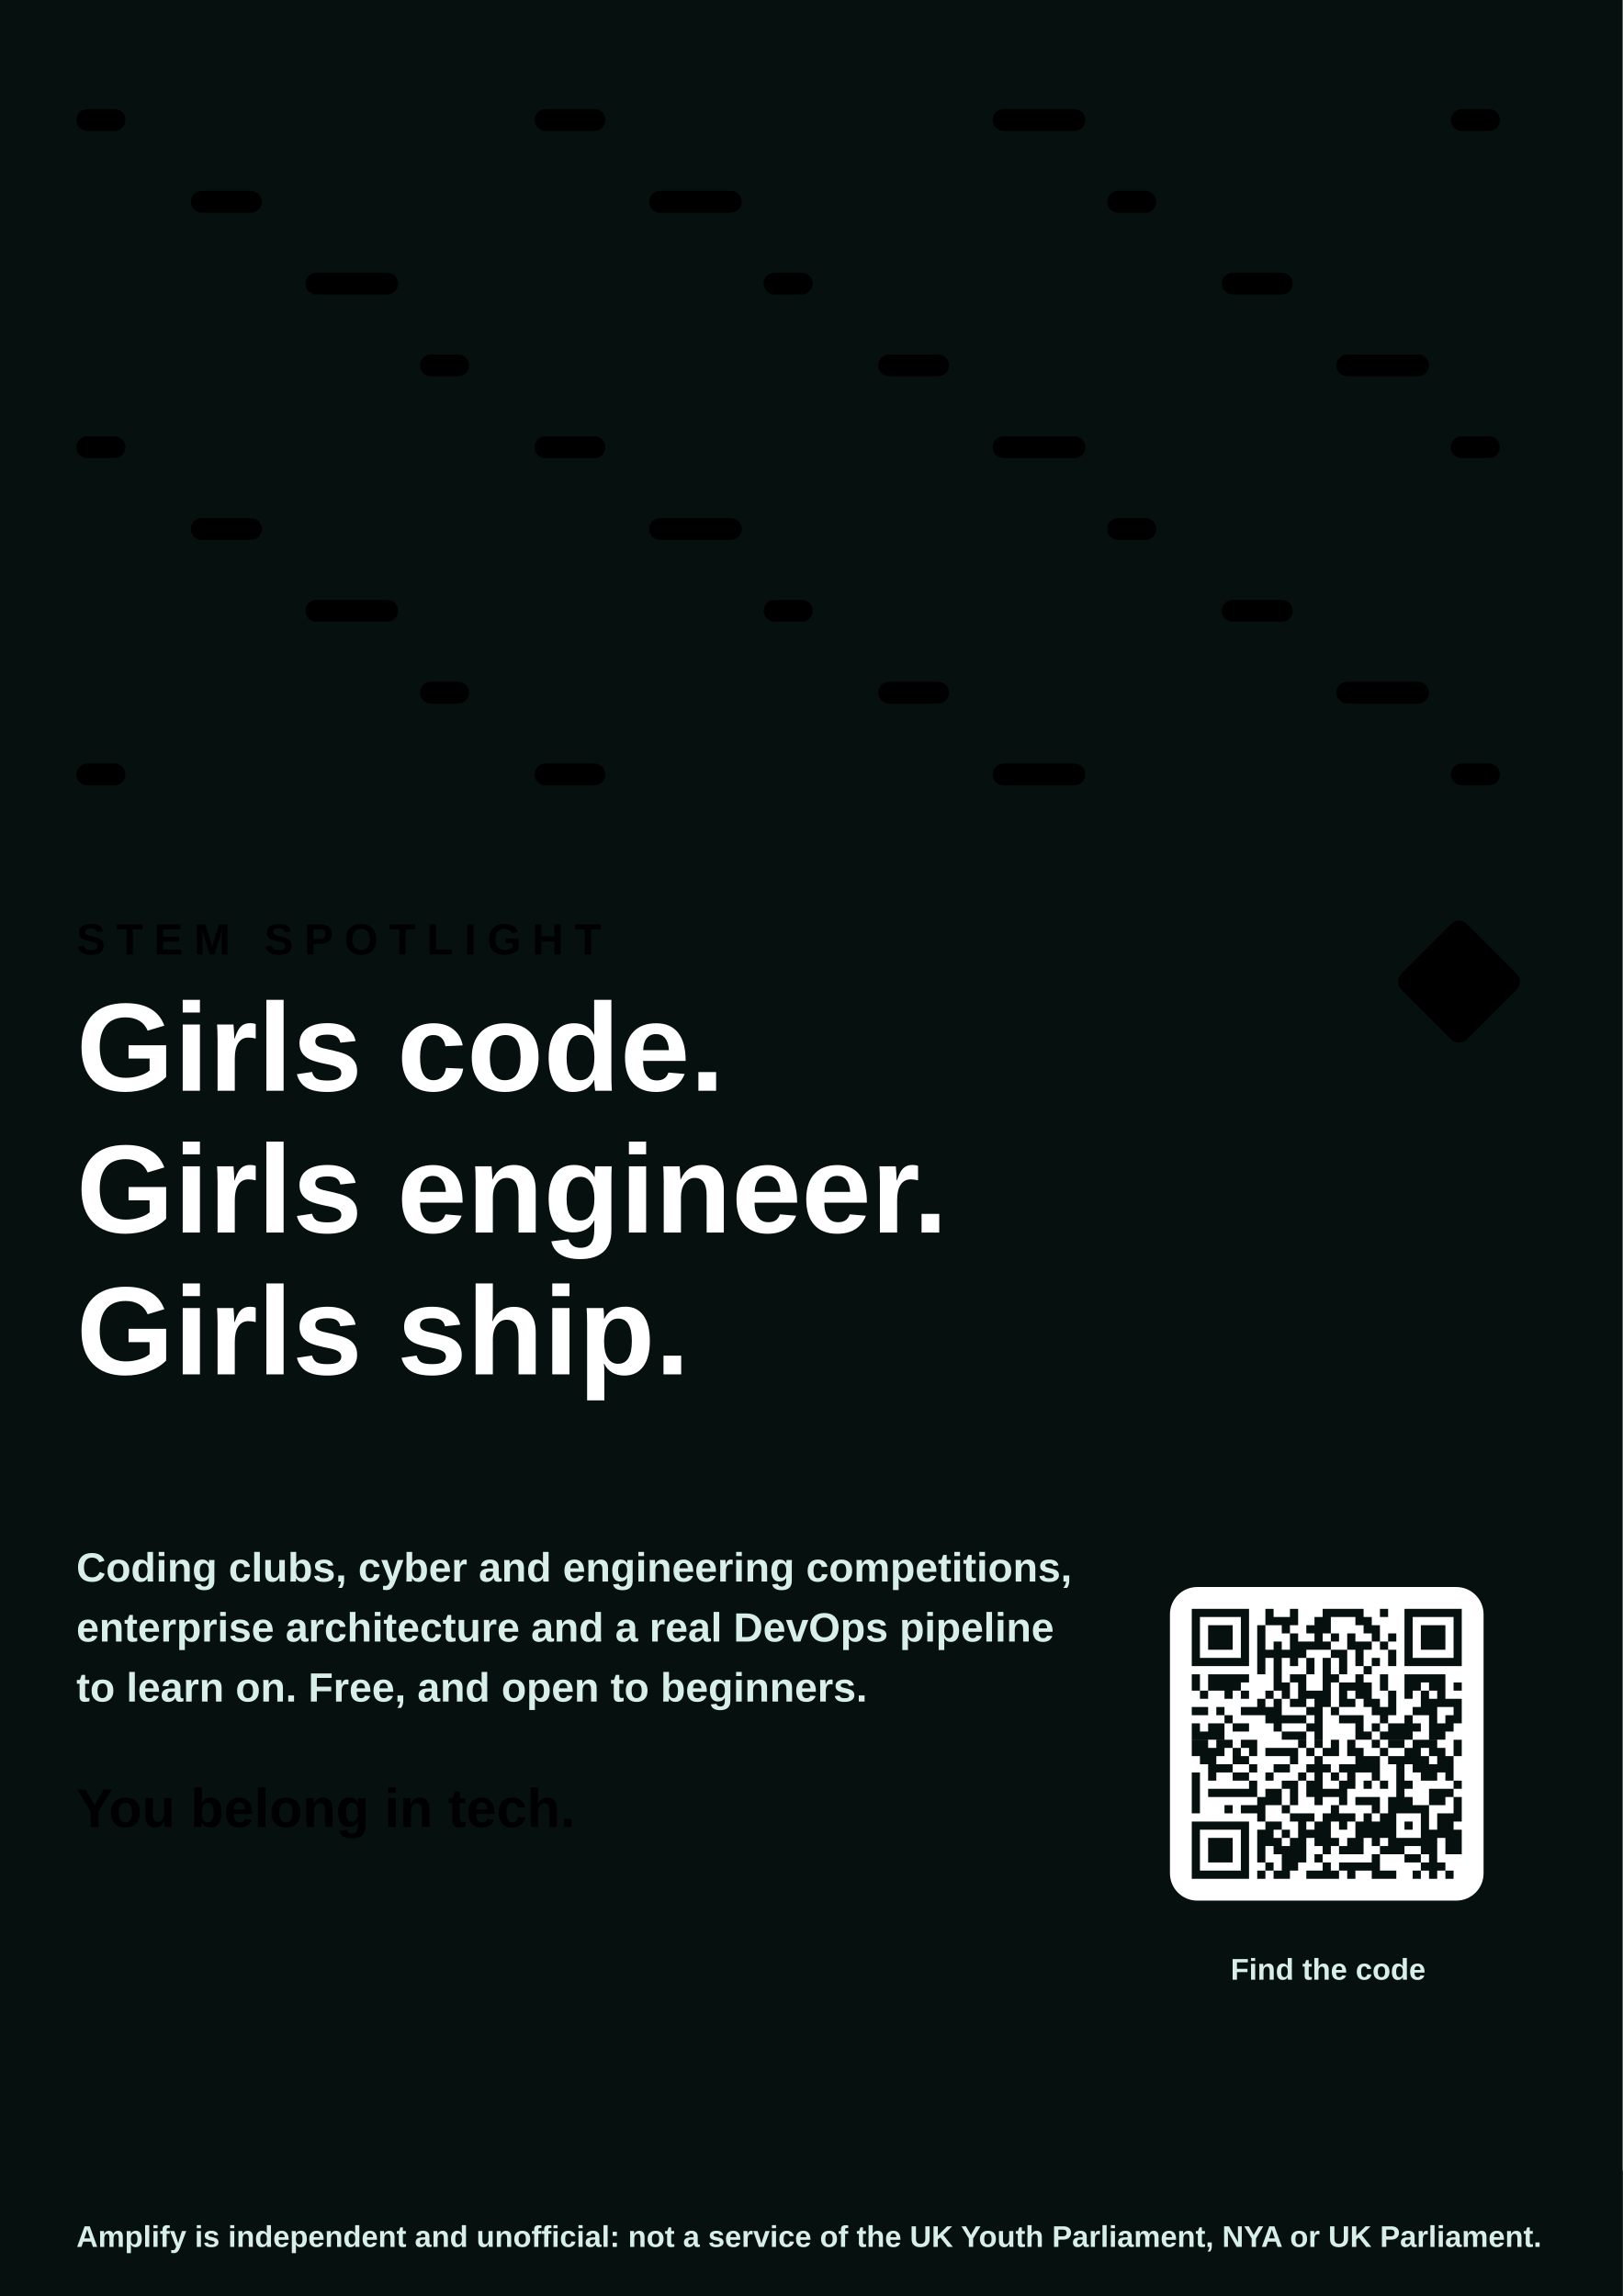
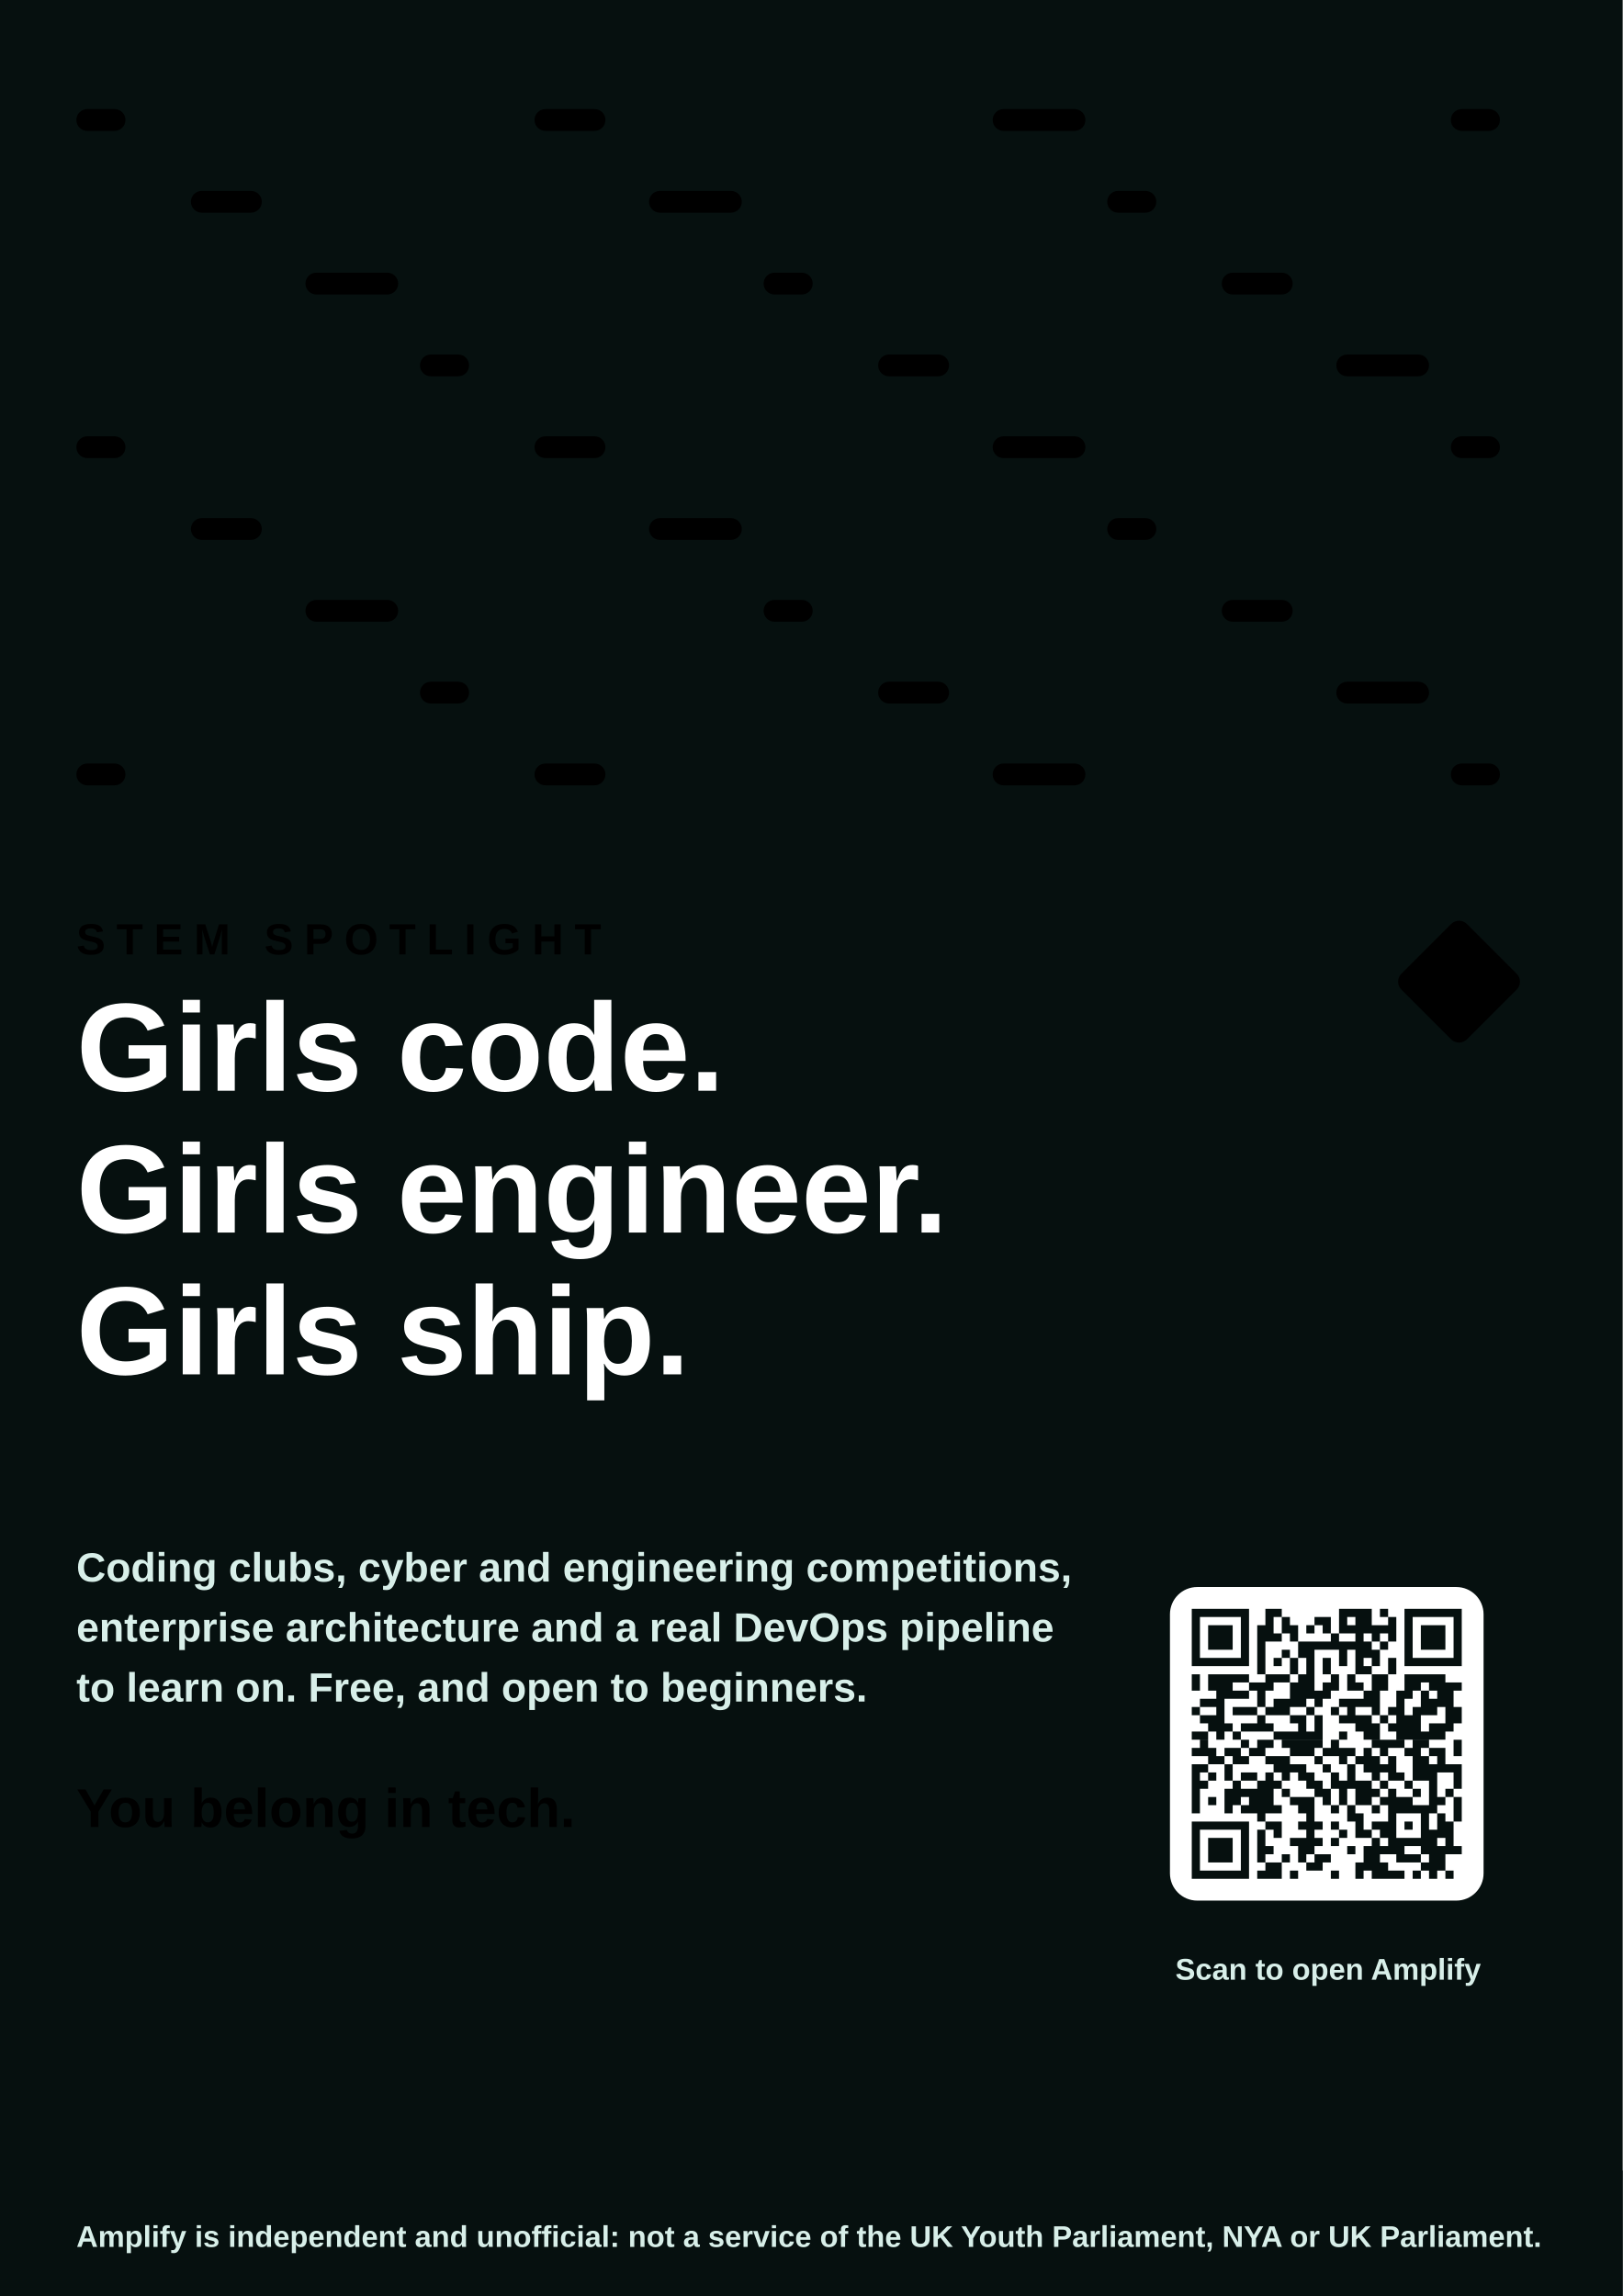
<svg xmlns="http://www.w3.org/2000/svg" viewBox="0 0 595 842" preserveAspectRatio="xMidYMid meet" role="img" aria-label="Poster: Girls code. Girls engineer. Girls ship. You belong in tech.">
  <defs>
    <clipPath id="k">
      <rect width="595" height="842" rx="0" />
    </clipPath>
  </defs>
  <g clip-path="url(#k)">
    <rect width="595" height="842" fill="#06100f" />
    <rect x="28" y="40" width="18" height="8" rx="4" fill="oklch(0.72 0.15 175 / 0.7)" />
    <rect x="196" y="40" width="26" height="8" rx="4" fill="oklch(0.72 0.15 175 / 0.7)" />
    <rect x="364" y="40" width="34" height="8" rx="4" fill="oklch(0.72 0.15 175 / 0.7)" />
    <rect x="532" y="40" width="18" height="8" rx="4" fill="oklch(0.72 0.15 175 / 0.7)" />
    <rect x="70" y="70" width="26" height="8" rx="4" fill="oklch(0.72 0.15 300 / 0.7)" />
    <rect x="238" y="70" width="34" height="8" rx="4" fill="oklch(0.72 0.15 300 / 0.7)" />
    <rect x="406" y="70" width="18" height="8" rx="4" fill="oklch(0.72 0.15 300 / 0.7)" />
    <rect x="112" y="100" width="34" height="8" rx="4" fill="oklch(0.72 0.15 175 / 0.7)" />
    <rect x="280" y="100" width="18" height="8" rx="4" fill="oklch(0.72 0.15 175 / 0.7)" />
    <rect x="448" y="100" width="26" height="8" rx="4" fill="oklch(0.72 0.15 175 / 0.7)" />
    <rect x="154" y="130" width="18" height="8" rx="4" fill="oklch(0.72 0.15 300 / 0.7)" />
    <rect x="322" y="130" width="26" height="8" rx="4" fill="oklch(0.72 0.15 300 / 0.7)" />
    <rect x="490" y="130" width="34" height="8" rx="4" fill="oklch(0.72 0.15 300 / 0.7)" />
    <rect x="28" y="160" width="18" height="8" rx="4" fill="oklch(0.72 0.15 175 / 0.7)" />
    <rect x="196" y="160" width="26" height="8" rx="4" fill="oklch(0.72 0.15 175 / 0.7)" />
    <rect x="364" y="160" width="34" height="8" rx="4" fill="oklch(0.72 0.15 175 / 0.7)" />
    <rect x="532" y="160" width="18" height="8" rx="4" fill="oklch(0.72 0.15 175 / 0.7)" />
    <rect x="70" y="190" width="26" height="8" rx="4" fill="oklch(0.72 0.15 300 / 0.7)" />
    <rect x="238" y="190" width="34" height="8" rx="4" fill="oklch(0.72 0.15 300 / 0.7)" />
    <rect x="406" y="190" width="18" height="8" rx="4" fill="oklch(0.72 0.15 300 / 0.7)" />
    <rect x="112" y="220" width="34" height="8" rx="4" fill="oklch(0.72 0.15 175 / 0.7)" />
    <rect x="280" y="220" width="18" height="8" rx="4" fill="oklch(0.72 0.15 175 / 0.7)" />
    <rect x="448" y="220" width="26" height="8" rx="4" fill="oklch(0.72 0.15 175 / 0.7)" />
    <rect x="154" y="250" width="18" height="8" rx="4" fill="oklch(0.72 0.15 300 / 0.7)" />
    <rect x="322" y="250" width="26" height="8" rx="4" fill="oklch(0.72 0.15 300 / 0.7)" />
    <rect x="490" y="250" width="34" height="8" rx="4" fill="oklch(0.72 0.15 300 / 0.7)" />
    <rect x="28" y="280" width="18" height="8" rx="4" fill="oklch(0.72 0.15 175 / 0.7)" />
    <rect x="196" y="280" width="26" height="8" rx="4" fill="oklch(0.72 0.15 175 / 0.7)" />
    <rect x="364" y="280" width="34" height="8" rx="4" fill="oklch(0.72 0.15 175 / 0.7)" />
    <rect x="532" y="280" width="18" height="8" rx="4" fill="oklch(0.72 0.15 175 / 0.7)" />
    <text x="28" y="350" font-family="Atkinson Hyperlegible, Chivo, Arial, sans-serif" font-size="16" font-weight="800" fill="oklch(0.82 0.14 175 / 1.0)" text-anchor="start" letter-spacing="4">STEM SPOTLIGHT</text>
    <text x="28" y="400" font-family="Atkinson Hyperlegible, Chivo, Arial, sans-serif" font-size="46" font-weight="900" fill="#ffffff" text-anchor="start" letter-spacing="0">Girls code.</text>
    <text x="28" y="452" font-family="Atkinson Hyperlegible, Chivo, Arial, sans-serif" font-size="46" font-weight="900" fill="#ffffff" text-anchor="start" letter-spacing="0">Girls engineer.</text>
    <text x="28" y="504" font-family="Atkinson Hyperlegible, Chivo, Arial, sans-serif" font-size="46" font-weight="900" fill="#ffffff" text-anchor="start" letter-spacing="0">Girls ship.</text>
    <text x="28" y="580" font-family="Atkinson Hyperlegible, Chivo, Arial, sans-serif" font-size="15" font-weight="600" fill="#d8efe9" text-anchor="start" letter-spacing="0">Coding clubs, cyber and engineering competitions,</text>
    <text x="28" y="602" font-family="Atkinson Hyperlegible, Chivo, Arial, sans-serif" font-size="15" font-weight="600" fill="#d8efe9" text-anchor="start" letter-spacing="0">enterprise architecture and a real DevOps pipeline</text>
    <text x="28" y="624" font-family="Atkinson Hyperlegible, Chivo, Arial, sans-serif" font-size="15" font-weight="600" fill="#d8efe9" text-anchor="start" letter-spacing="0">to learn on. Free, and open to beginners.</text>
    <text x="28" y="670" font-family="Atkinson Hyperlegible, Chivo, Arial, sans-serif" font-size="20" font-weight="900" fill="oklch(0.82 0.16 70 / 1.0)" text-anchor="start" letter-spacing="0">You belong in tech.</text>
    <g transform="translate(437 590)">
      <rect x="-8" y="-8" width="115" height="115" rx="10" fill="#fff" />
      <svg width="99" height="99" class="segno">
        <g transform="scale(3)">
          <path fill="#fff" d="M0 0h33v33h-33z" />
-           <path class="qrline" stroke="#06100f" d="M0 0.5h7m2 0h1m2 0h1m3 0h5m2 0h1m2 0h7m-33 1h1m5 0h1m2 0h4m2 0h2m3 0h2m4 0h1m5 0h1m-33 1h1m1 0h3m1 0h1m1 0h1m2 0h1m2 0h3m4 0h2m3 0h1m1 0h3m1 0h1m-33 1h1m1 0h3m1 0h1m1 0h1m3 0h1m2 0h1m1 0h1m1 0h1m2 0h1m1 0h1m1 0h1m1 0h3m1 0h1m-33 1h1m1 0h3m1 0h1m1 0h1m1 0h1m1 0h5m2 0h3m1 0h1m2 0h1m1 0h3m1 0h1m-33 1h1m5 0h1m1 0h6m3 0h2m1 0h1m3 0h1m1 0h1m5 0h1m-33 1h7m1 0h1m1 0h1m1 0h1m1 0h1m1 0h1m1 0h1m1 0h1m1 0h1m1 0h1m1 0h7m-25 1h1m1 0h1m3 0h1m1 0h1m1 0h1m2 0h1m-22 1h1m1 0h5m3 0h1m1 0h2m2 0h2m2 0h1m2 0h1m2 0h5m-31 1h1m1 0h4m4 0h2m1 0h1m2 0h1m1 0h4m1 0h1m2 0h2m1 0h2m1 0h1m-32 1h1m2 0h1m1 0h1m2 0h1m1 0h1m1 0h4m1 0h1m1 0h2m2 0h1m1 0h1m1 0h1m1 0h1m-23 1h1m1 0h1m1 0h2m1 0h2m1 0h2m1 0h2m1 0h1m3 0h5m-33 1h2m1 0h1m2 0h5m3 0h2m1 0h1m4 0h3m2 0h3m2 0h1m-29 1h1m4 0h5m1 0h1m2 0h3m2 0h1m2 0h1m2 0h1m1 0h2m-33 1h1m1 0h2m1 0h2m3 0h1m3 0h2m4 0h1m1 0h1m1 0h4m1 0h3m-32 1h4m7 0h3m1 0h1m4 0h2m1 0h4m2 0h2m-31 1h2m1 0h2m1 0h2m5 0h1m1 0h1m1 0h1m1 0h1m2 0h1m1 0h2m1 0h3m2 0h1m-33 1h4m1 0h1m1 0h1m1 0h4m1 0h1m1 0h2m1 0h2m2 0h1m2 0h2m1 0h2m1 0h1m-32 1h2m2 0h2m5 0h1m2 0h1m4 0h3m1 0h5m1 0h2m-30 1h3m2 0h1m2 0h2m2 0h3m1 0h5m2 0h1m1 0h5m-32 1h1m1 0h1m2 0h2m2 0h1m3 0h1m1 0h1m1 0h1m1 0h1m2 0h1m2 0h1m2 0h2m1 0h1m-32 1h1m6 0h1m3 0h2m1 0h2m2 0h2m1 0h1m1 0h1m1 0h2m5 0h1m-33 1h1m1 0h6m1 0h2m1 0h1m1 0h5m6 0h1m3 0h3m-32 1h1m7 0h3m1 0h1m2 0h1m2 0h1m1 0h3m1 0h3m2 0h2m1 0h1m-33 1h1m3 0h1m1 0h3m2 0h1m5 0h1m4 0h1m1 0h5m3 0h1m-25 1h1m3 0h3m1 0h4m1 0h1m1 0h2m3 0h1m1 0h3m-33 1h7m2 0h2m2 0h1m1 0h2m1 0h1m1 0h5m1 0h1m1 0h1m1 0h2m-32 1h1m5 0h1m1 0h2m1 0h1m1 0h4m3 0h5m3 0h5m-33 1h1m1 0h3m1 0h1m1 0h3m1 0h2m1 0h3m1 0h2m1 0h1m1 0h6m1 0h2m-33 1h1m1 0h3m1 0h1m1 0h1m1 0h4m2 0h1m1 0h3m2 0h3m2 0h2m1 0h2m-33 1h1m1 0h3m1 0h1m1 0h1m2 0h3m1 0h1m6 0h1m3 0h2m1 0h1m-30 1h1m5 0h1m2 0h1m1 0h2m3 0h1m1 0h5m5 0h3m-31 1h7m1 0h1m1 0h2m2 0h4m1 0h1m2 0h3m2 0h1m1 0h1m1 0h1" />
+           <path class="qrline" stroke="#06100f" d="M0 0.5h7m2 0h2m7 0h4m1 0h1m2 0h7m-33 1h1m5 0h1m2 0h1m1 0h1m3 0h2m1 0h1m1 0h2m2 0h1m1 0h1m5 0h1m-33 1h1m1 0h3m1 0h1m1 0h2m1 0h2m1 0h1m1 0h1m1 0h7m1 0h1m1 0h3m1 0h1m-33 1h1m1 0h3m1 0h1m1 0h3m1 0h1m4 0h1m2 0h1m1 0h1m1 0h1m1 0h1m1 0h3m1 0h1m-33 1h1m1 0h3m1 0h1m1 0h1m4 0h9m1 0h1m2 0h1m1 0h3m1 0h1m-33 1h1m5 0h1m1 0h1m2 0h1m1 0h2m3 0h1m1 0h3m3 0h1m5 0h1m-33 1h7m1 0h1m1 0h1m1 0h1m1 0h1m1 0h1m1 0h1m1 0h1m1 0h1m1 0h1m1 0h7m-25 1h1m3 0h1m1 0h1m1 0h1m3 0h2m2 0h1m-25 1h1m1 0h5m2 0h3m1 0h2m2 0h1m1 0h1m2 0h2m2 0h5m-31 1h1m1 0h3m2 0h3m2 0h3m1 0h2m1 0h2m1 0h2m2 0h2m1 0h4m-30 1h4m1 0h1m3 0h5m4 0h2m2 0h2m1 0h1m1 0h2m-31 1h3m4 0h1m1 0h4m1 0h1m2 0h5m2 0h1m2 0h4m-32 1h1m2 0h1m1 0h3m1 0h3m2 0h1m2 0h1m1 0h1m2 0h1m1 0h2m1 0h3m1 0h2m-32 1h3m4 0h1m3 0h2m1 0h1m2 0h4m1 0h1m1 0h3m3 0h2m-31 1h3m1 0h4m3 0h1m1 0h1m4 0h3m1 0h4m1 0h3m-32 1h2m1 0h1m1 0h1m4 0h6m2 0h1m2 0h2m2 0h6m-30 1h1m4 0h1m1 0h2m1 0h5m1 0h1m4 0h4m1 0h2m3 0h1m-33 1h3m1 0h2m1 0h2m3 0h3m1 0h4m1 0h1m1 0h1m2 0h2m1 0h2m1 0h1m-31 1h2m1 0h2m2 0h3m3 0h1m2 0h1m1 0h3m1 0h1m2 0h2m1 0h1m-31 1h2m2 0h1m5 0h4m2 0h1m2 0h1m1 0h4m2 0h6m-33 1h1m1 0h1m1 0h1m1 0h2m1 0h1m1 0h1m1 0h2m2 0h1m1 0h1m2 0h1m1 0h2m1 0h3m2 0h1m-33 1h2m3 0h1m2 0h3m3 0h2m1 0h5m1 0h1m2 0h1m2 0h1m2 0h1m-33 1h1m3 0h6m1 0h1m3 0h2m1 0h1m1 0h3m1 0h1m2 0h1m1 0h1m1 0h1m-32 1h1m1 0h1m1 0h2m1 0h3m2 0h3m1 0h1m1 0h1m1 0h2m1 0h4m2 0h2m1 0h1m-33 1h1m3 0h1m1 0h5m2 0h2m2 0h1m1 0h1m2 0h1m1 0h6m2 0h1m-25 1h1m5 0h1m4 0h2m3 0h1m3 0h1m1 0h1m1 0h1m-33 1h7m2 0h2m2 0h3m1 0h1m2 0h1m1 0h3m1 0h1m1 0h1m1 0h2m-32 1h1m5 0h1m1 0h1m1 0h1m3 0h1m3 0h1m1 0h2m1 0h2m3 0h4m-32 1h1m1 0h3m1 0h1m1 0h1m3 0h4m1 0h1m4 0h1m1 0h6m1 0h1m-32 1h1m1 0h3m1 0h1m1 0h2m3 0h2m4 0h1m1 0h5m2 0h5m-33 1h1m1 0h3m1 0h1m1 0h1m2 0h1m1 0h1m1 0h2m4 0h2m2 0h3m1 0h2m-31 1h1m5 0h1m2 0h2m3 0h2m4 0h4m4 0h3m-31 1h7m1 0h3m1 0h1m4 0h1m2 0h1m1 0h4m1 0h1m1 0h1m1 0h1" />
        </g>
      </svg>
    </g>
    <text x="487" y="714" font-family="Atkinson Hyperlegible, Chivo, Arial, sans-serif" font-size="11" font-weight="700" fill="#06100f" text-anchor="middle" letter-spacing="0" />
-     <text x="487" y="726" font-family="Atkinson Hyperlegible, Chivo, Arial, sans-serif" font-size="11" font-weight="700" fill="#d8efe9" text-anchor="middle" letter-spacing="0">Find the code</text>
+     <text x="487" y="726" font-family="Atkinson Hyperlegible, Chivo, Arial, sans-serif" font-size="11" font-weight="700" fill="#d8efe9" text-anchor="middle" letter-spacing="0">Scan to open Amplify</text>
    <rect x="518.0" y="343.0" width="34" height="34" rx="4.1" transform="rotate(45 535.0 360.0)" fill="oklch(0.8 0.16 300 / 0.9)" />
    <rect x="0" y="796" width="595" height="46" fill="#06100f" />
    <text x="28" y="824" font-family="Atkinson Hyperlegible, Chivo, Arial, sans-serif" font-size="11" font-weight="600" fill="#d8efe9" text-anchor="start" letter-spacing="0">Amplify is independent and unofficial: not a service of the UK Youth Parliament, NYA or UK Parliament.</text>
  </g>
</svg>
